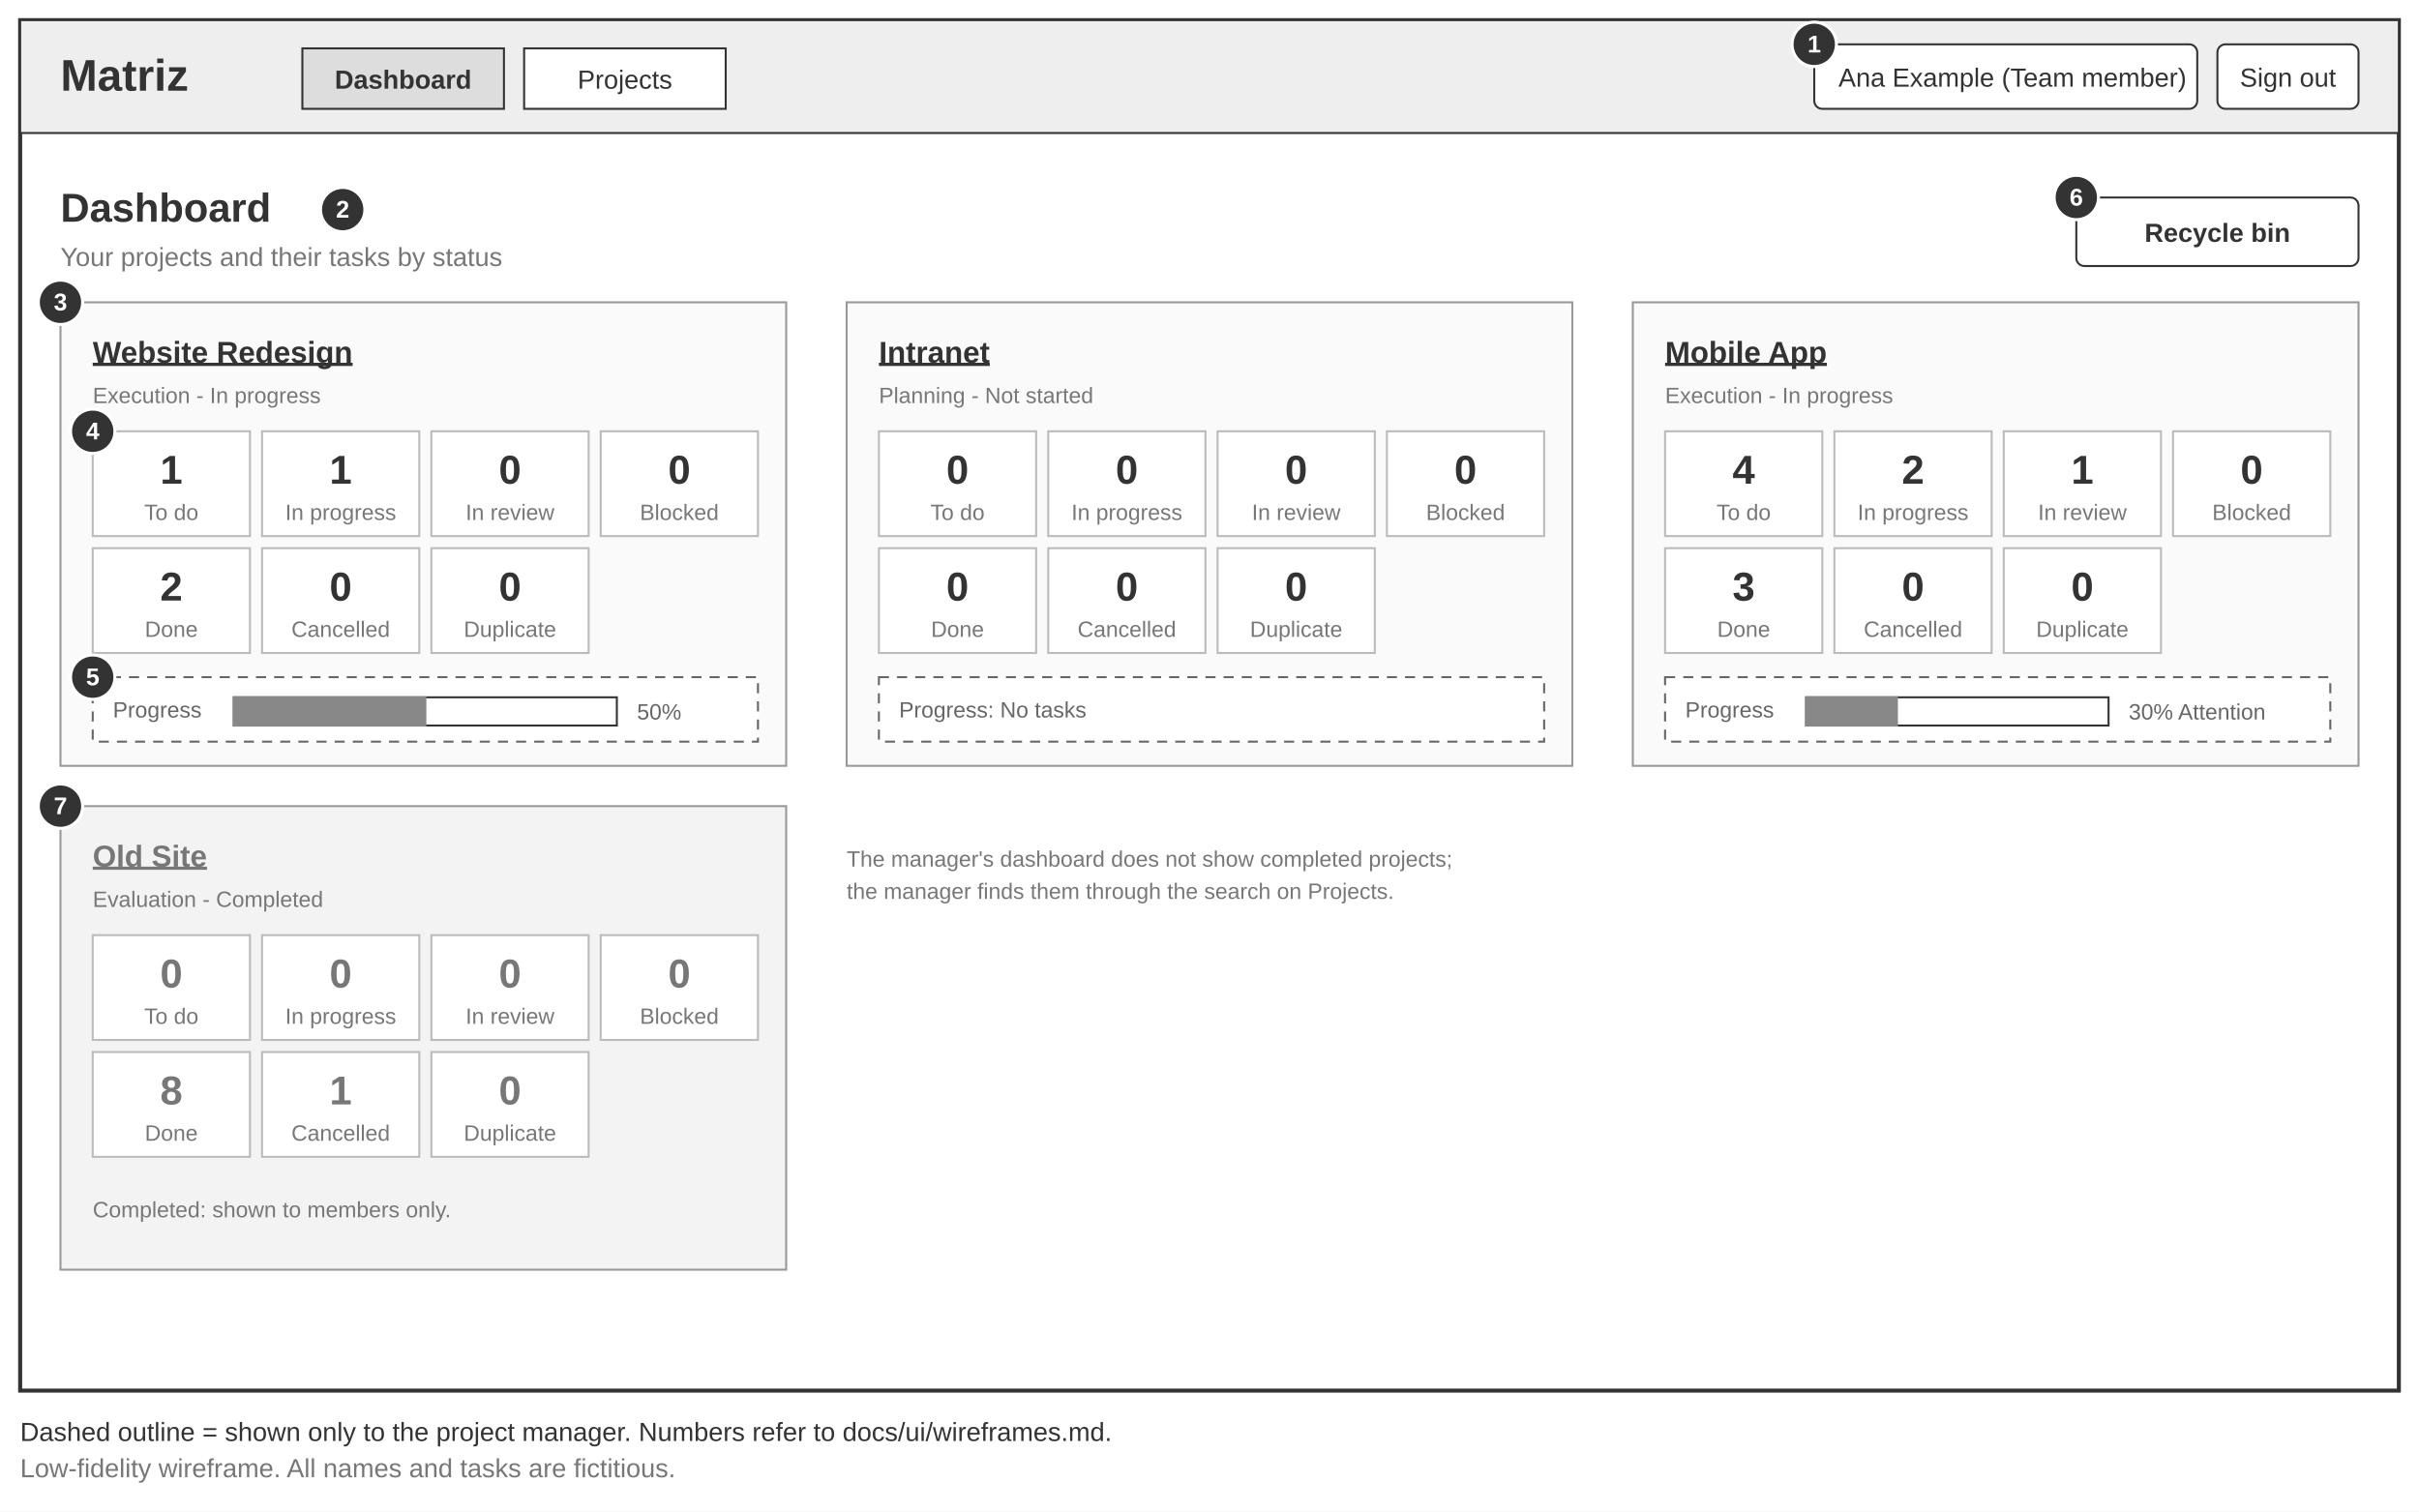
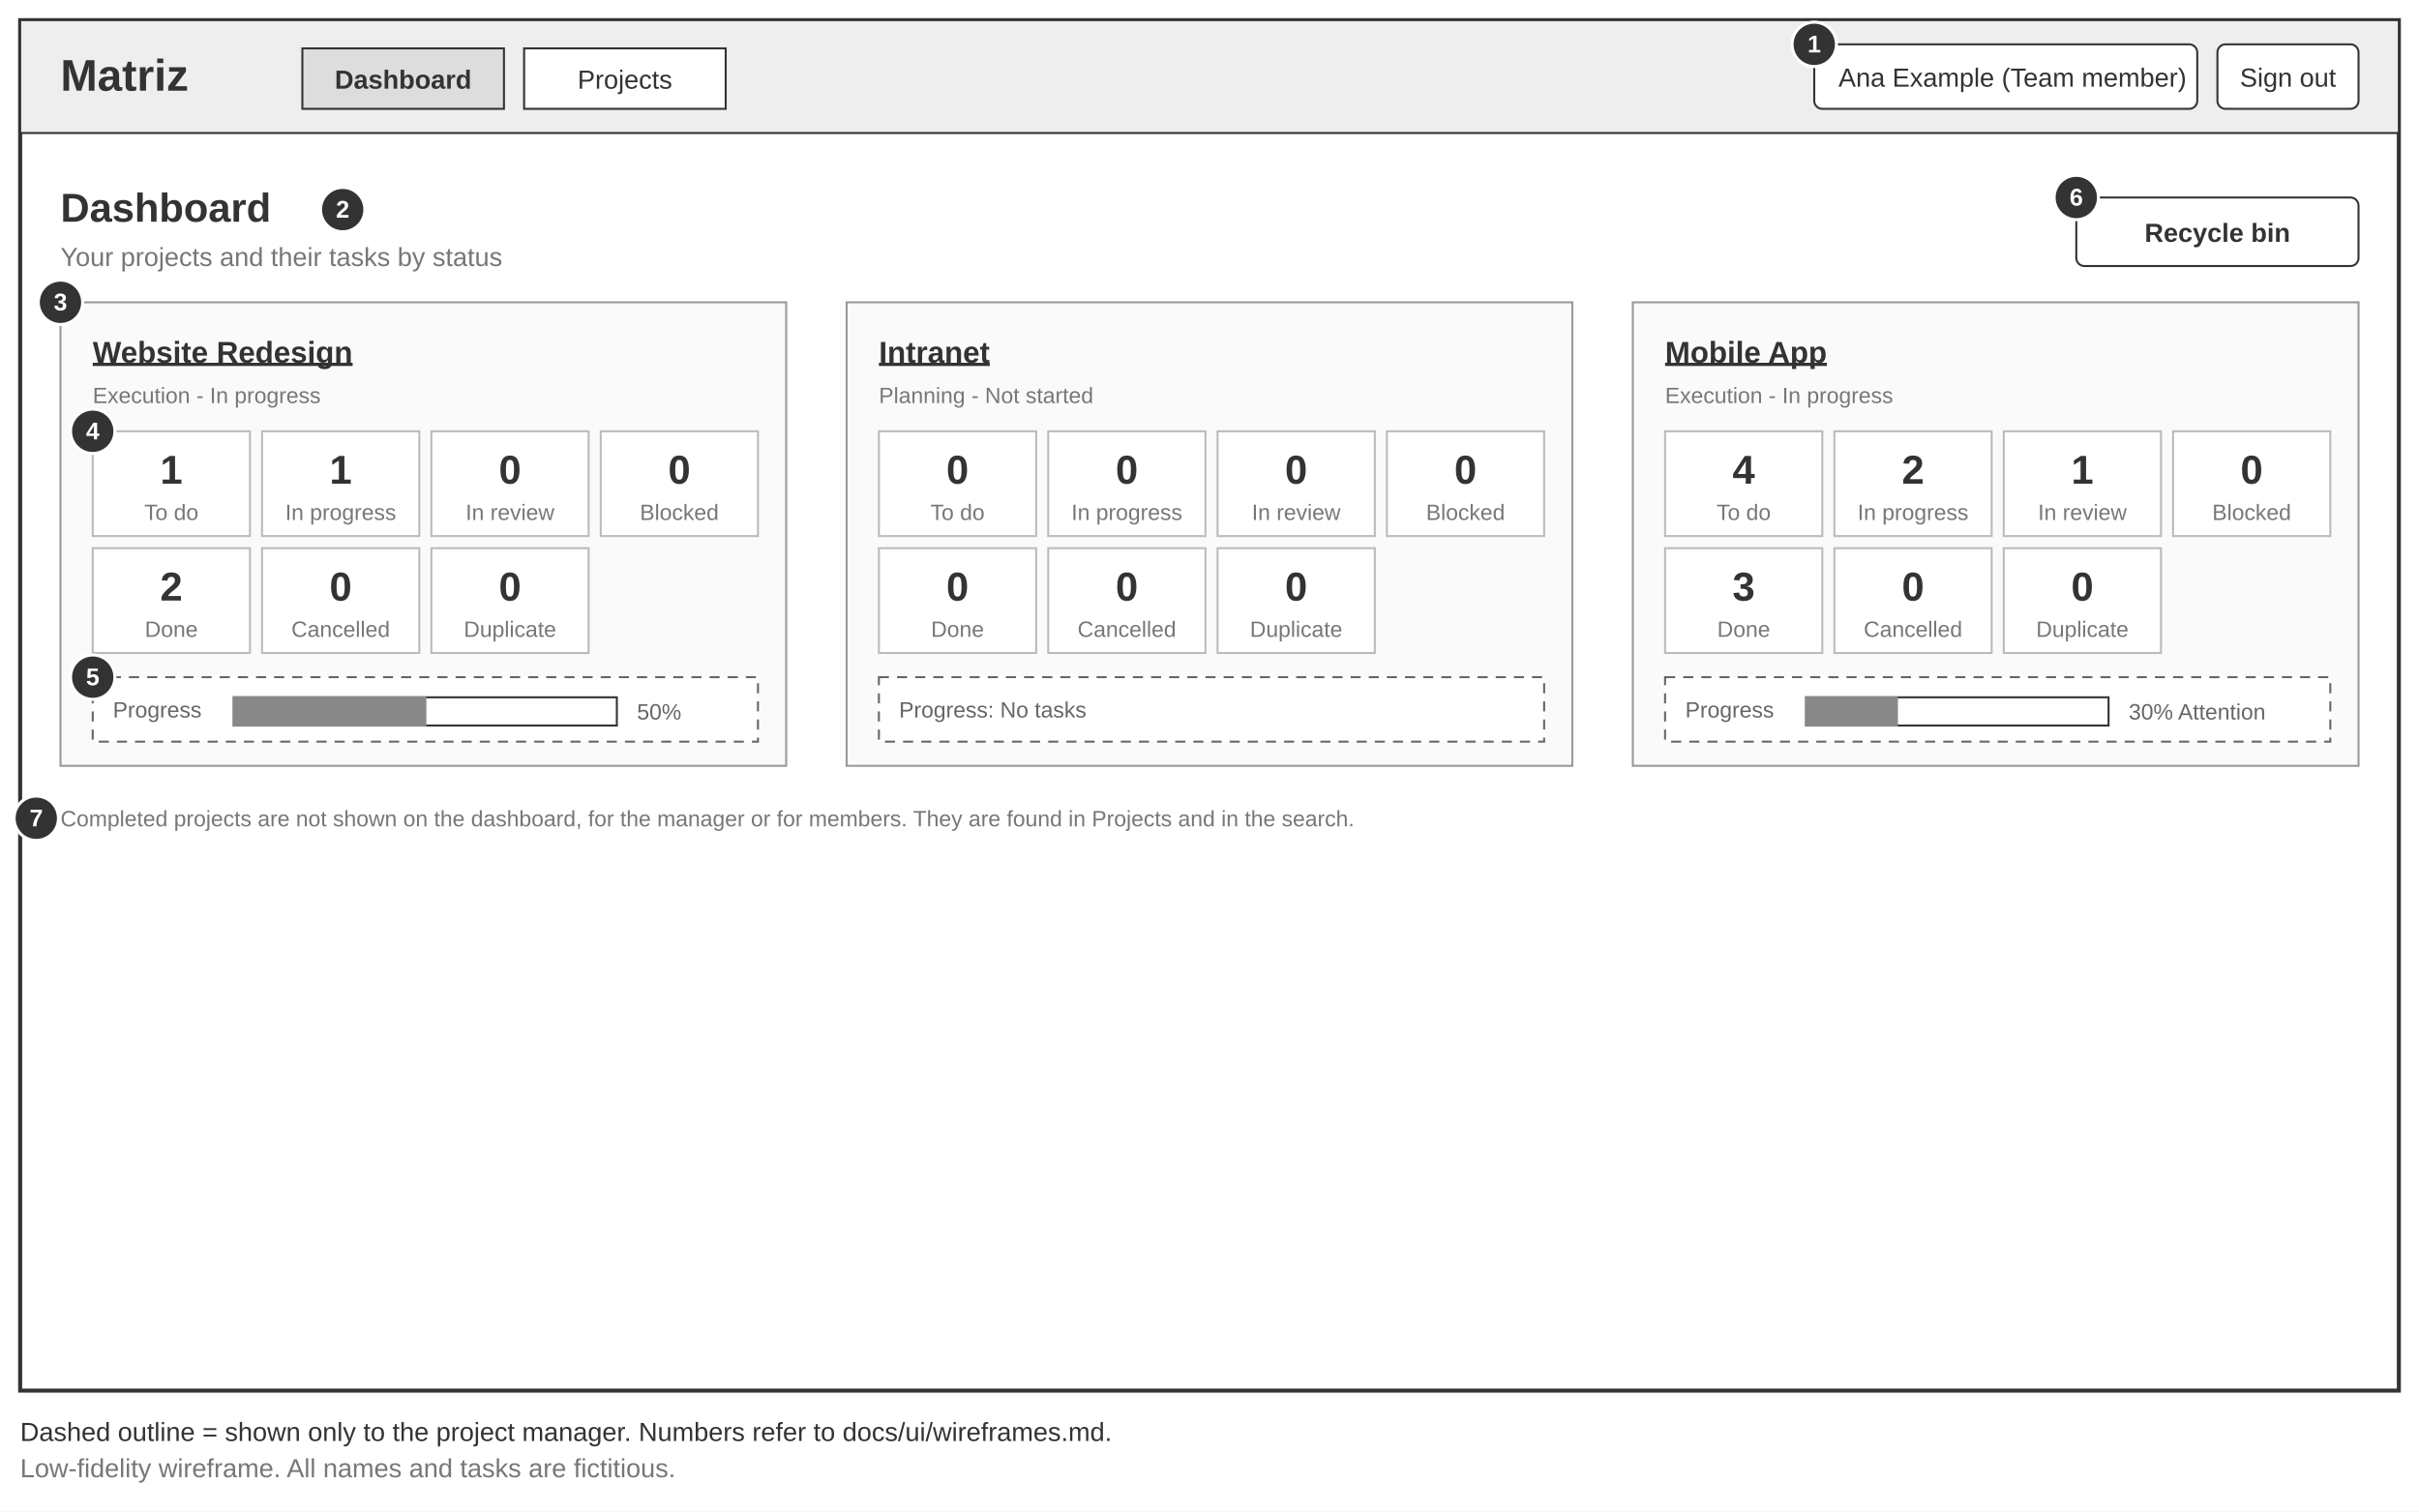
<svg xmlns="http://www.w3.org/2000/svg" viewBox="0 0 1200 750" width="1200" height="750">
  <style>
    text{font-family:Arial,Helvetica,sans-serif;font-size:13px;fill:#333}
    .g{fill:#777}.b{font-weight:bold}.s{font-size:11px}.m{text-anchor:middle}.w{fill:#fff}.l{font-size:20px;font-weight:bold}.u{text-decoration:underline}.k{font-size:20px;font-weight:bold;text-anchor:middle}
    .box{fill:#fff;stroke:#333}.bar{fill:#eee;stroke:#333}.sel{fill:#ddd;stroke:#333}.dash{fill:#fff;stroke:#666;stroke-dasharray:5 4}
    .card{fill:#fafafa;stroke:#999}.tile{fill:#fff;stroke:#bbb}.fill{fill:#888;stroke:#888}.dark{fill:#333;stroke:#333}
    .c{fill:#333;stroke:#fff;stroke-width:1.5}.n{font-size:12px;font-weight:bold;fill:#fff;text-anchor:middle}
  </style>
  <rect x="0" y="0" width="1200" height="750" fill="#ffffff" />
  <rect x="10" y="10" width="1180" height="680" fill="#ffffff" stroke="#333333" stroke-width="2" />
  <rect class="bar" x="10" y="10" width="1180" height="56" />
  <text x="30" y="45" style="font-size:22px;font-weight:bold">Matriz</text>
  <rect class="sel" x="150" y="24" width="100" height="30" />
  <text x="200" y="44" class="m b">Dashboard</text>
  <rect class="box" x="260" y="24" width="100" height="30" />
  <text x="310" y="44" class="m">Projects</text>
  <rect class="box" x="900" y="22" width="190" height="32" rx="4" />
  <text x="912" y="43">Ana Example (Team member)</text>
  <rect class="box" x="1100" y="22" width="70" height="32" rx="4" />
  <text x="1135" y="43" class="m">Sign out</text>
  <text x="30" y="110" class="l">Dashboard</text>
  <text x="30" y="132" class="g">Your projects and their tasks by status</text>
  <rect class="box" x="1030" y="98" width="140" height="34" rx="4" />
  <text x="1100" y="120" class="m b">Recycle bin</text>
  <rect class="card" x="30" y="150" width="360" height="230" />
  <text x="46" y="180" class="u b" style="font-size:15px">Website Redesign</text>
  <text x="46" y="200" class="s g">Execution  -  In progress</text>
  <rect class="tile" x="46" y="214" width="78" height="52" />
  <text class="k" x="85" y="240">1</text>
  <text class="m s g" x="85" y="258">To do</text>
  <rect class="tile" x="130" y="214" width="78" height="52" />
  <text class="k" x="169" y="240">1</text>
  <text class="m s g" x="169" y="258">In progress</text>
  <rect class="tile" x="214" y="214" width="78" height="52" />
  <text class="k" x="253" y="240">0</text>
  <text class="m s g" x="253" y="258">In review</text>
  <rect class="tile" x="298" y="214" width="78" height="52" />
  <text class="k" x="337" y="240">0</text>
  <text class="m s g" x="337" y="258">Blocked</text>
  <rect class="tile" x="46" y="272" width="78" height="52" />
  <text class="k" x="85" y="298">2</text>
  <text class="m s g" x="85" y="316">Done</text>
  <rect class="tile" x="130" y="272" width="78" height="52" />
  <text class="k" x="169" y="298">0</text>
  <text class="m s g" x="169" y="316">Cancelled</text>
  <rect class="tile" x="214" y="272" width="78" height="52" />
  <text class="k" x="253" y="298">0</text>
  <text class="m s g" x="253" y="316">Duplicate</text>
  <rect class="dash" x="46" y="336" width="330" height="32" />
  <text x="56" y="356" class="s" style="fill:#666">Progress</text>
  <rect class="box" x="116" y="346" width="190" height="14" />
  <rect class="fill" x="116" y="346" width="95" height="14" />
  <text x="316" y="357" class="s" style="fill:#666">50%</text>
  <rect class="card" x="420" y="150" width="360" height="230" />
  <text x="436" y="180" class="u b" style="font-size:15px">Intranet</text>
  <text x="436" y="200" class="s g">Planning  -  Not started</text>
  <rect class="tile" x="436" y="214" width="78" height="52" />
  <text class="k" x="475" y="240">0</text>
  <text class="m s g" x="475" y="258">To do</text>
  <rect class="tile" x="520" y="214" width="78" height="52" />
  <text class="k" x="559" y="240">0</text>
  <text class="m s g" x="559" y="258">In progress</text>
  <rect class="tile" x="604" y="214" width="78" height="52" />
  <text class="k" x="643" y="240">0</text>
  <text class="m s g" x="643" y="258">In review</text>
  <rect class="tile" x="688" y="214" width="78" height="52" />
  <text class="k" x="727" y="240">0</text>
  <text class="m s g" x="727" y="258">Blocked</text>
  <rect class="tile" x="436" y="272" width="78" height="52" />
  <text class="k" x="475" y="298">0</text>
  <text class="m s g" x="475" y="316">Done</text>
  <rect class="tile" x="520" y="272" width="78" height="52" />
  <text class="k" x="559" y="298">0</text>
  <text class="m s g" x="559" y="316">Cancelled</text>
  <rect class="tile" x="604" y="272" width="78" height="52" />
  <text class="k" x="643" y="298">0</text>
  <text class="m s g" x="643" y="316">Duplicate</text>
  <rect class="dash" x="436" y="336" width="330" height="32" />
  <text x="446" y="356" class="s" style="fill:#666">Progress: No tasks</text>
  <rect class="card" x="810" y="150" width="360" height="230" />
  <text x="826" y="180" class="u b" style="font-size:15px">Mobile App</text>
  <text x="826" y="200" class="s g">Execution  -  In progress</text>
  <rect class="tile" x="826" y="214" width="78" height="52" />
  <text class="k" x="865" y="240">4</text>
  <text class="m s g" x="865" y="258">To do</text>
  <rect class="tile" x="910" y="214" width="78" height="52" />
  <text class="k" x="949" y="240">2</text>
  <text class="m s g" x="949" y="258">In progress</text>
  <rect class="tile" x="994" y="214" width="78" height="52" />
  <text class="k" x="1033" y="240">1</text>
  <text class="m s g" x="1033" y="258">In review</text>
  <rect class="tile" x="1078" y="214" width="78" height="52" />
  <text class="k" x="1117" y="240">0</text>
  <text class="m s g" x="1117" y="258">Blocked</text>
  <rect class="tile" x="826" y="272" width="78" height="52" />
  <text class="k" x="865" y="298">3</text>
  <text class="m s g" x="865" y="316">Done</text>
  <rect class="tile" x="910" y="272" width="78" height="52" />
  <text class="k" x="949" y="298">0</text>
  <text class="m s g" x="949" y="316">Cancelled</text>
  <rect class="tile" x="994" y="272" width="78" height="52" />
  <text class="k" x="1033" y="298">0</text>
  <text class="m s g" x="1033" y="316">Duplicate</text>
  <rect class="dash" x="826" y="336" width="330" height="32" />
  <text x="836" y="356" class="s" style="fill:#666">Progress</text>
  <rect class="box" x="896" y="346" width="150" height="14" />
  <rect class="fill" x="896" y="346" width="45" height="14" />
  <text x="1056" y="357" class="s" style="fill:#666">30%  Attention</text>
-   <rect class="card" x="30" y="400" width="360" height="230" style="fill:#f3f3f3" />
-   <text x="46" y="430" class="u b g" style="font-size:15px">Old Site</text>
-   <text x="46" y="450" class="s g">Evaluation  -  Completed</text>
-   <rect class="tile" x="46" y="464" width="78" height="52" />
-   <text class="k g" x="85" y="490">0</text>
-   <text class="m s g" x="85" y="508">To do</text>
-   <rect class="tile" x="130" y="464" width="78" height="52" />
-   <text class="k g" x="169" y="490">0</text>
-   <text class="m s g" x="169" y="508">In progress</text>
-   <rect class="tile" x="214" y="464" width="78" height="52" />
-   <text class="k g" x="253" y="490">0</text>
-   <text class="m s g" x="253" y="508">In review</text>
-   <rect class="tile" x="298" y="464" width="78" height="52" />
-   <text class="k g" x="337" y="490">0</text>
-   <text class="m s g" x="337" y="508">Blocked</text>
-   <rect class="tile" x="46" y="522" width="78" height="52" />
-   <text class="k g" x="85" y="548">8</text>
-   <text class="m s g" x="85" y="566">Done</text>
-   <rect class="tile" x="130" y="522" width="78" height="52" />
-   <text class="k g" x="169" y="548">1</text>
-   <text class="m s g" x="169" y="566">Cancelled</text>
-   <rect class="tile" x="214" y="522" width="78" height="52" />
-   <text class="k g" x="253" y="548">0</text>
-   <text class="m s g" x="253" y="566">Duplicate</text>
-   <text x="46" y="604" class="s g">Completed: shown to members only.</text>
-   <text x="420" y="430" class="s g">The manager's dashboard does not show completed projects;</text>
-   <text x="420" y="446" class="s g">the manager finds them through the search on Projects.</text>
+   <text x="30" y="410" class="s g">Completed projects are not shown on the dashboard, for the manager or for members. They are found in Projects and in the search.</text>
  <circle class="c" cx="900" cy="22" r="11" />
  <text class="n" x="900" y="26">1</text>
  <circle class="c" cx="170" cy="104" r="11" />
  <text class="n" x="170" y="108">2</text>
  <circle class="c" cx="30" cy="150" r="11" />
  <text class="n" x="30" y="154">3</text>
  <circle class="c" cx="46" cy="214" r="11" />
  <text class="n" x="46" y="218">4</text>
  <circle class="c" cx="46" cy="336" r="11" />
  <text class="n" x="46" y="340">5</text>
  <circle class="c" cx="1030" cy="98" r="11" />
  <text class="n" x="1030" y="102">6</text>
-   <circle class="c" cx="30" cy="400" r="11" />
-   <text class="n" x="30" y="404">7</text>
+   <circle class="c" cx="18" cy="406" r="11" />
+   <text class="n" x="18" y="410">7</text>
  <text x="10" y="715">Dashed outline = shown only to the project manager. Numbers refer to docs/ui/wireframes.md.</text>
  <text x="10" y="733" class="g">Low-fidelity wireframe. All names and tasks are fictitious.</text>
</svg>
